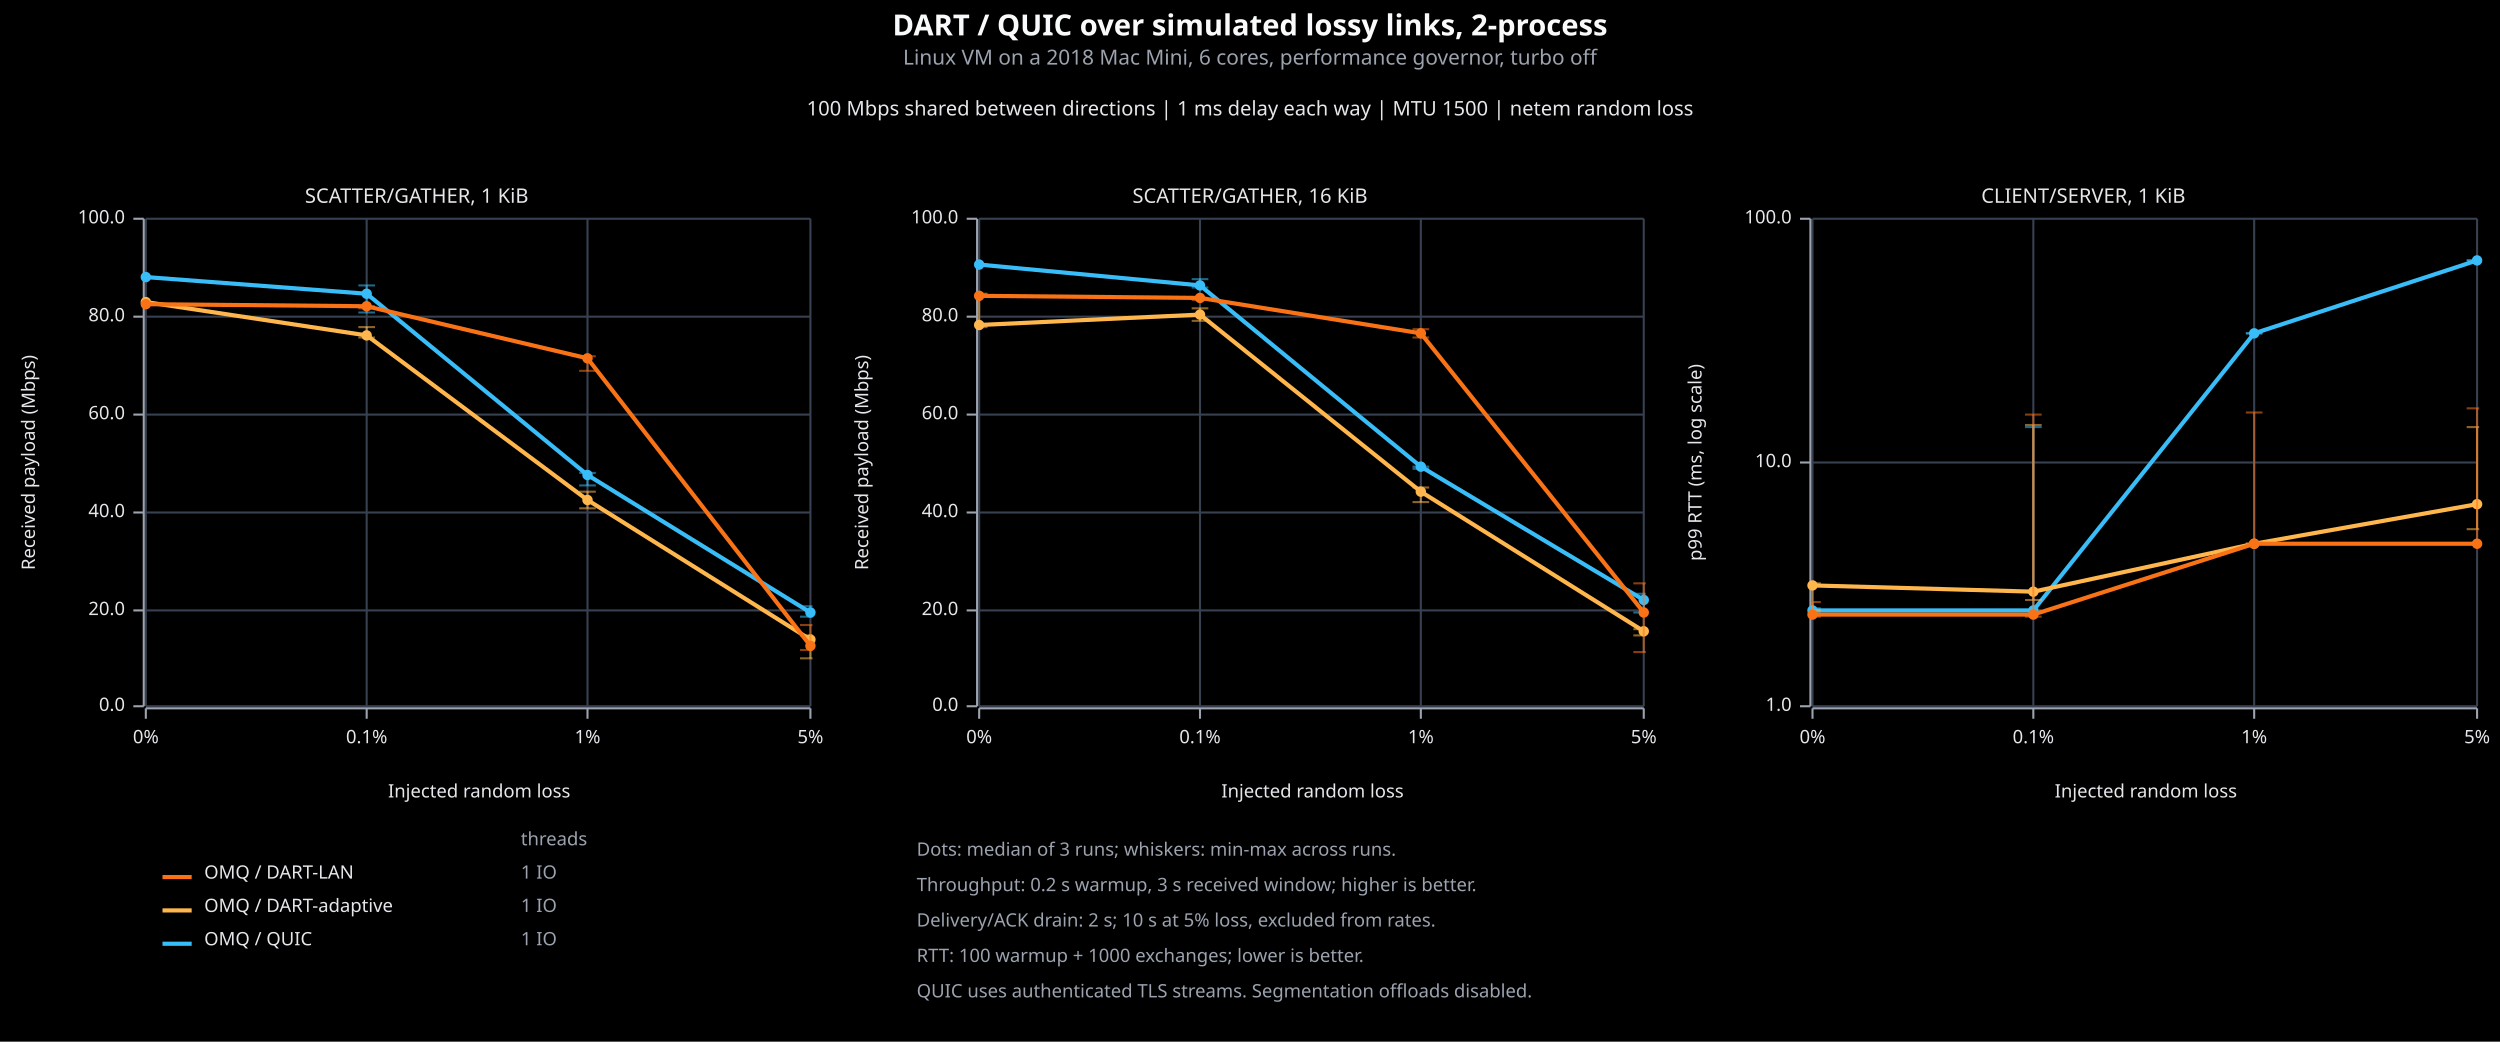
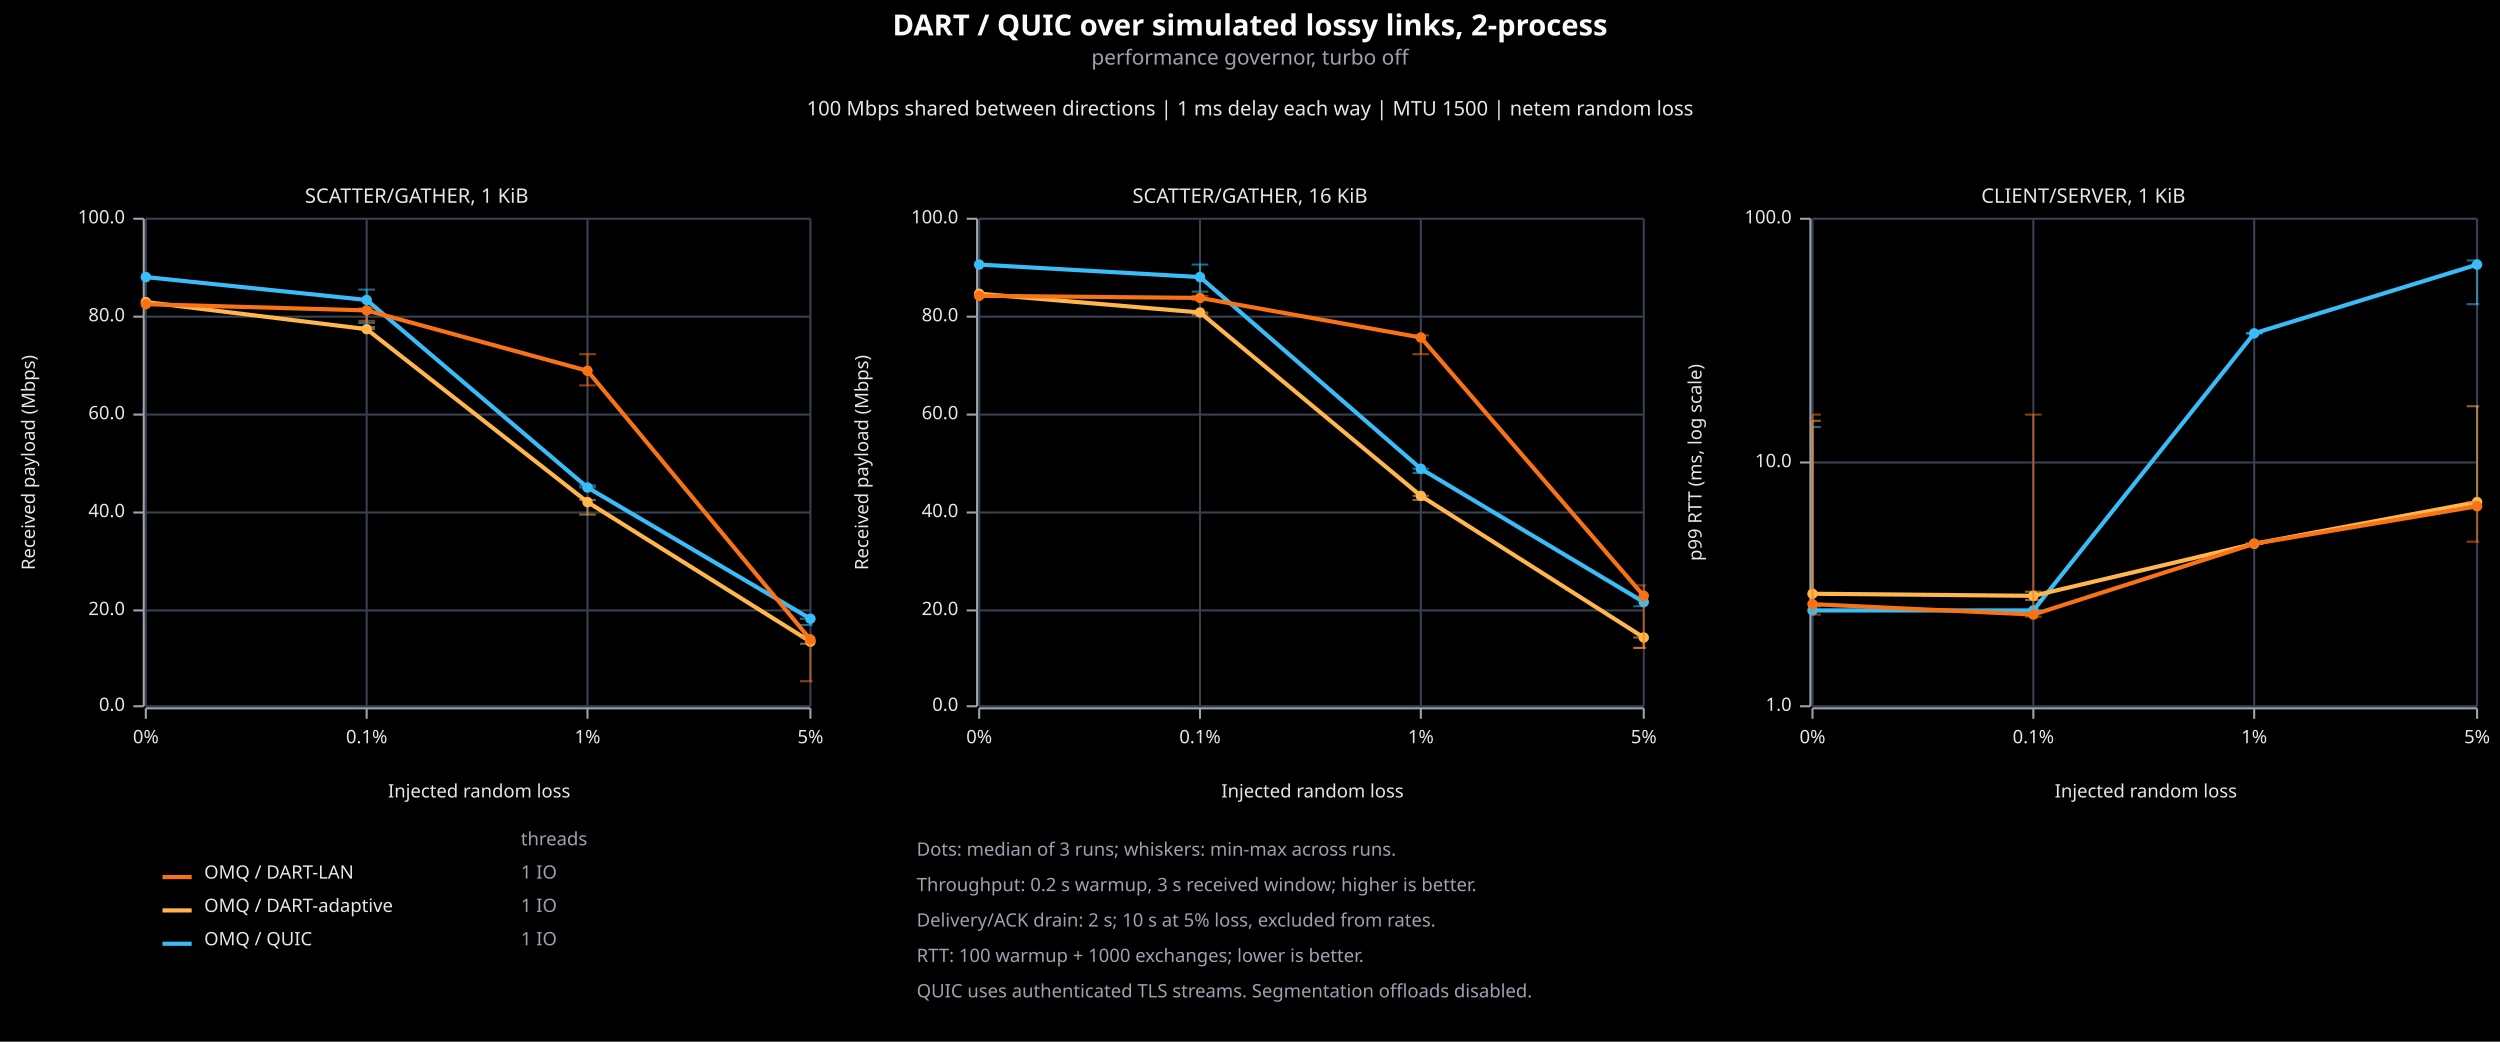
<svg xmlns="http://www.w3.org/2000/svg" viewBox="0 0 1200 500" font-family="system-ui, -apple-system, sans-serif">
  <rect x="0" y="0" width="1200" height="500" opacity="1" fill="#000000" stroke="none" />
  <text x="600" y="17" text-anchor="middle" font-family="sans-serif" font-size="14" font-weight="bold" fill="#F9FAFB">DART / QUIC over simulated lossy links, 2-process</text>
-   <text x="600" y="31" text-anchor="middle" font-family="sans-serif" font-size="10" fill="#9CA3AF">Linux VM on a 2018 Mac Mini, 6 cores, performance governor, turbo off</text>
+   <text x="600" y="31" text-anchor="middle" font-family="sans-serif" font-size="10" fill="#9CA3AF">performance governor, turbo off</text>
  <text x="600" y="53" dy="0.5ex" text-anchor="middle" font-family="sans-serif" font-size="9.677" opacity="1" fill="#E5E7EB">
100 Mbps shared between directions | 1 ms delay each way | MTU 1500 | netem random loss
</text>
  <text x="200" y="90" dy="0.76em" text-anchor="middle" font-family="sans-serif" font-size="9.677" opacity="1" fill="#E5E7EB">
SCATTER/GATHER, 1 KiB
</text>
  <text x="10" y="222" dy="0.76em" text-anchor="middle" font-family="sans-serif" font-size="8.871" opacity="1" fill="#E5E7EB" transform="rotate(270, 10, 222)">
Received payload (Mbps)
</text>
  <text x="230" y="385" dy="-0.5ex" text-anchor="middle" font-family="sans-serif" font-size="8.871" opacity="1" fill="#E5E7EB">
Injected random loss
</text>
  <line opacity="1" stroke="#374151" stroke-width="1" x1="70" y1="339" x2="70" y2="105" />
  <line opacity="1" stroke="#374151" stroke-width="1" x1="176" y1="339" x2="176" y2="105" />
  <line opacity="1" stroke="#374151" stroke-width="1" x1="282" y1="339" x2="282" y2="105" />
  <line opacity="1" stroke="#374151" stroke-width="1" x1="389" y1="339" x2="389" y2="105" />
  <line opacity="1" stroke="#374151" stroke-width="1" x1="70" y1="339" x2="389" y2="339" />
  <line opacity="1" stroke="#374151" stroke-width="1" x1="70" y1="293" x2="389" y2="293" />
  <line opacity="1" stroke="#374151" stroke-width="1" x1="70" y1="246" x2="389" y2="246" />
  <line opacity="1" stroke="#374151" stroke-width="1" x1="70" y1="199" x2="389" y2="199" />
  <line opacity="1" stroke="#374151" stroke-width="1" x1="70" y1="152" x2="389" y2="152" />
  <line opacity="1" stroke="#374151" stroke-width="1" x1="70" y1="105" x2="389" y2="105" />
  <polyline fill="none" opacity="1" stroke="#9CA3AF" stroke-width="1" points="69,105 69,339 " />
  <text x="60" y="339" dy="0.5ex" text-anchor="end" font-family="sans-serif" font-size="8.871" opacity="1" fill="#E5E7EB">
0.0
</text>
  <polyline fill="none" opacity="1" stroke="#9CA3AF" stroke-width="1" points="64,339 69,339 " />
  <text x="60" y="293" dy="0.5ex" text-anchor="end" font-family="sans-serif" font-size="8.871" opacity="1" fill="#E5E7EB">
20.0
</text>
  <polyline fill="none" opacity="1" stroke="#9CA3AF" stroke-width="1" points="64,293 69,293 " />
  <text x="60" y="246" dy="0.5ex" text-anchor="end" font-family="sans-serif" font-size="8.871" opacity="1" fill="#E5E7EB">
40.0
</text>
  <polyline fill="none" opacity="1" stroke="#9CA3AF" stroke-width="1" points="64,246 69,246 " />
  <text x="60" y="199" dy="0.5ex" text-anchor="end" font-family="sans-serif" font-size="8.871" opacity="1" fill="#E5E7EB">
60.0
</text>
  <polyline fill="none" opacity="1" stroke="#9CA3AF" stroke-width="1" points="64,199 69,199 " />
  <text x="60" y="152" dy="0.5ex" text-anchor="end" font-family="sans-serif" font-size="8.871" opacity="1" fill="#E5E7EB">
80.0
</text>
  <polyline fill="none" opacity="1" stroke="#9CA3AF" stroke-width="1" points="64,152 69,152 " />
  <text x="60" y="105" dy="0.5ex" text-anchor="end" font-family="sans-serif" font-size="8.871" opacity="1" fill="#E5E7EB">
100.0
</text>
  <polyline fill="none" opacity="1" stroke="#9CA3AF" stroke-width="1" points="64,105 69,105 " />
  <polyline fill="none" opacity="1" stroke="#9CA3AF" stroke-width="1" points="70,340 389,340 " />
  <text x="70" y="350" dy="0.76em" text-anchor="middle" font-family="sans-serif" font-size="8.871" opacity="1" fill="#E5E7EB">
0%
</text>
  <polyline fill="none" opacity="1" stroke="#9CA3AF" stroke-width="1" points="70,340 70,345 " />
  <text x="176" y="350" dy="0.76em" text-anchor="middle" font-family="sans-serif" font-size="8.871" opacity="1" fill="#E5E7EB">
0.1%
</text>
  <polyline fill="none" opacity="1" stroke="#9CA3AF" stroke-width="1" points="176,340 176,345 " />
  <text x="282" y="350" dy="0.76em" text-anchor="middle" font-family="sans-serif" font-size="8.871" opacity="1" fill="#E5E7EB">
1%
</text>
  <polyline fill="none" opacity="1" stroke="#9CA3AF" stroke-width="1" points="282,340 282,345 " />
  <text x="389" y="350" dy="0.76em" text-anchor="middle" font-family="sans-serif" font-size="8.871" opacity="1" fill="#E5E7EB">
5%
</text>
  <polyline fill="none" opacity="1" stroke="#9CA3AF" stroke-width="1" points="389,340 389,345 " />
  <polyline fill="none" opacity="0.55" stroke="#38BDF8" stroke-width="1" points="70,133 70,133 " />
  <polyline fill="none" opacity="0.55" stroke="#38BDF8" stroke-width="1" points="70,133 74,133 " />
  <polyline fill="none" opacity="0.55" stroke="#38BDF8" stroke-width="1" points="70,133 74,133 " />
-   <polyline fill="none" opacity="0.55" stroke="#38BDF8" stroke-width="1" points="176,150 176,137 " />
-   <polyline fill="none" opacity="0.55" stroke="#38BDF8" stroke-width="1" points="172,150 180,150 " />
-   <polyline fill="none" opacity="0.55" stroke="#38BDF8" stroke-width="1" points="172,137 180,137 " />
-   <polyline fill="none" opacity="0.55" stroke="#38BDF8" stroke-width="1" points="282,233 282,227 " />
+   <polyline fill="none" opacity="0.55" stroke="#38BDF8" stroke-width="1" points="176,155 176,139 " />
+   <polyline fill="none" opacity="0.55" stroke="#38BDF8" stroke-width="1" points="172,155 180,155 " />
+   <polyline fill="none" opacity="0.55" stroke="#38BDF8" stroke-width="1" points="172,139 180,139 " />
+   <polyline fill="none" opacity="0.55" stroke="#38BDF8" stroke-width="1" points="282,234 282,233 " />
+   <polyline fill="none" opacity="0.55" stroke="#38BDF8" stroke-width="1" points="278,234 286,234 " />
  <polyline fill="none" opacity="0.55" stroke="#38BDF8" stroke-width="1" points="278,233 286,233 " />
-   <polyline fill="none" opacity="0.55" stroke="#38BDF8" stroke-width="1" points="278,227 286,227 " />
-   <polyline fill="none" opacity="0.55" stroke="#38BDF8" stroke-width="1" points="389,296 389,291 " />
-   <polyline fill="none" opacity="0.55" stroke="#38BDF8" stroke-width="1" points="384,296 390,296 " />
-   <polyline fill="none" opacity="0.55" stroke="#38BDF8" stroke-width="1" points="384,291 390,291 " />
-   <polyline fill="none" opacity="1" stroke="#38BDF8" stroke-width="2" points="70,133 176,141 282,228 389,294 " />
+   <polyline fill="none" opacity="0.55" stroke="#38BDF8" stroke-width="1" points="389,300 389,297 " />
+   <polyline fill="none" opacity="0.55" stroke="#38BDF8" stroke-width="1" points="384,300 390,300 " />
+   <polyline fill="none" opacity="0.55" stroke="#38BDF8" stroke-width="1" points="384,297 390,297 " />
+   <polyline fill="none" opacity="1" stroke="#38BDF8" stroke-width="2" points="70,133 176,144 282,234 389,297 " />
  <circle cx="70" cy="133" r="2.5" opacity="1" fill="#38BDF8" stroke="none" stroke-width="1" />
-   <circle cx="176" cy="141" r="2.5" opacity="1" fill="#38BDF8" stroke="none" stroke-width="1" />
-   <circle cx="282" cy="228" r="2.5" opacity="1" fill="#38BDF8" stroke="none" stroke-width="1" />
-   <circle cx="389" cy="294" r="2.5" opacity="1" fill="#38BDF8" stroke="none" stroke-width="1" />
+   <circle cx="176" cy="144" r="2.5" opacity="1" fill="#38BDF8" stroke="none" stroke-width="1" />
+   <circle cx="282" cy="234" r="2.5" opacity="1" fill="#38BDF8" stroke="none" stroke-width="1" />
+   <circle cx="389" cy="297" r="2.5" opacity="1" fill="#38BDF8" stroke="none" stroke-width="1" />
  <polyline fill="none" opacity="0.55" stroke="#FFB74D" stroke-width="1" points="70,145 70,145 " />
  <polyline fill="none" opacity="0.55" stroke="#FFB74D" stroke-width="1" points="70,145 74,145 " />
  <polyline fill="none" opacity="0.55" stroke="#FFB74D" stroke-width="1" points="70,145 74,145 " />
-   <polyline fill="none" opacity="0.55" stroke="#FFB74D" stroke-width="1" points="176,162 176,157 " />
-   <polyline fill="none" opacity="0.55" stroke="#FFB74D" stroke-width="1" points="172,162 180,162 " />
+   <polyline fill="none" opacity="0.55" stroke="#FFB74D" stroke-width="1" points="176,158 176,157 " />
+   <polyline fill="none" opacity="0.55" stroke="#FFB74D" stroke-width="1" points="172,158 180,158 " />
  <polyline fill="none" opacity="0.55" stroke="#FFB74D" stroke-width="1" points="172,157 180,157 " />
-   <polyline fill="none" opacity="0.55" stroke="#FFB74D" stroke-width="1" points="282,244 282,236 " />
-   <polyline fill="none" opacity="0.55" stroke="#FFB74D" stroke-width="1" points="278,244 286,244 " />
-   <polyline fill="none" opacity="0.55" stroke="#FFB74D" stroke-width="1" points="278,236 286,236 " />
-   <polyline fill="none" opacity="0.55" stroke="#FFB74D" stroke-width="1" points="389,316 389,305 " />
-   <polyline fill="none" opacity="0.55" stroke="#FFB74D" stroke-width="1" points="384,316 390,316 " />
+   <polyline fill="none" opacity="0.55" stroke="#FFB74D" stroke-width="1" points="282,247 282,240 " />
+   <polyline fill="none" opacity="0.55" stroke="#FFB74D" stroke-width="1" points="278,247 286,247 " />
+   <polyline fill="none" opacity="0.55" stroke="#FFB74D" stroke-width="1" points="278,240 286,240 " />
+   <polyline fill="none" opacity="0.55" stroke="#FFB74D" stroke-width="1" points="389,309 389,305 " />
+   <polyline fill="none" opacity="0.55" stroke="#FFB74D" stroke-width="1" points="384,309 390,309 " />
  <polyline fill="none" opacity="0.55" stroke="#FFB74D" stroke-width="1" points="384,305 390,305 " />
-   <polyline fill="none" opacity="1" stroke="#FFB74D" stroke-width="2" points="70,145 176,161 282,240 389,307 " />
+   <polyline fill="none" opacity="1" stroke="#FFB74D" stroke-width="2" points="70,145 176,158 282,241 389,308 " />
  <circle cx="70" cy="145" r="2.5" opacity="1" fill="#FFB74D" stroke="none" stroke-width="1" />
-   <circle cx="176" cy="161" r="2.5" opacity="1" fill="#FFB74D" stroke="none" stroke-width="1" />
-   <circle cx="282" cy="240" r="2.5" opacity="1" fill="#FFB74D" stroke="none" stroke-width="1" />
-   <circle cx="389" cy="307" r="2.5" opacity="1" fill="#FFB74D" stroke="none" stroke-width="1" />
+   <circle cx="176" cy="158" r="2.5" opacity="1" fill="#FFB74D" stroke="none" stroke-width="1" />
+   <circle cx="282" cy="241" r="2.5" opacity="1" fill="#FFB74D" stroke="none" stroke-width="1" />
+   <circle cx="389" cy="308" r="2.5" opacity="1" fill="#FFB74D" stroke="none" stroke-width="1" />
  <polyline fill="none" opacity="0.55" stroke="#F97316" stroke-width="1" points="70,146 70,146 " />
  <polyline fill="none" opacity="0.55" stroke="#F97316" stroke-width="1" points="70,146 74,146 " />
  <polyline fill="none" opacity="0.55" stroke="#F97316" stroke-width="1" points="70,146 74,146 " />
-   <polyline fill="none" opacity="0.55" stroke="#F97316" stroke-width="1" points="176,148 176,147 " />
+   <polyline fill="none" opacity="0.55" stroke="#F97316" stroke-width="1" points="176,154 176,148 " />
+   <polyline fill="none" opacity="0.55" stroke="#F97316" stroke-width="1" points="172,154 180,154 " />
  <polyline fill="none" opacity="0.55" stroke="#F97316" stroke-width="1" points="172,148 180,148 " />
-   <polyline fill="none" opacity="0.55" stroke="#F97316" stroke-width="1" points="172,147 180,147 " />
-   <polyline fill="none" opacity="0.55" stroke="#F97316" stroke-width="1" points="282,178 282,171 " />
-   <polyline fill="none" opacity="0.55" stroke="#F97316" stroke-width="1" points="278,178 286,178 " />
-   <polyline fill="none" opacity="0.55" stroke="#F97316" stroke-width="1" points="278,171 286,171 " />
-   <polyline fill="none" opacity="0.55" stroke="#F97316" stroke-width="1" points="389,312 389,300 " />
-   <polyline fill="none" opacity="0.55" stroke="#F97316" stroke-width="1" points="384,312 390,312 " />
-   <polyline fill="none" opacity="0.55" stroke="#F97316" stroke-width="1" points="384,300 390,300 " />
-   <polyline fill="none" opacity="1" stroke="#F97316" stroke-width="2" points="70,146 176,147 282,172 389,310 " />
+   <polyline fill="none" opacity="0.55" stroke="#F97316" stroke-width="1" points="282,185 282,170 " />
+   <polyline fill="none" opacity="0.55" stroke="#F97316" stroke-width="1" points="278,185 286,185 " />
+   <polyline fill="none" opacity="0.55" stroke="#F97316" stroke-width="1" points="278,170 286,170 " />
+   <polyline fill="none" opacity="0.55" stroke="#F97316" stroke-width="1" points="389,327 389,306 " />
+   <polyline fill="none" opacity="0.55" stroke="#F97316" stroke-width="1" points="384,327 390,327 " />
+   <polyline fill="none" opacity="0.55" stroke="#F97316" stroke-width="1" points="384,306 390,306 " />
+   <polyline fill="none" opacity="1" stroke="#F97316" stroke-width="2" points="70,146 176,149 282,178 389,307 " />
  <circle cx="70" cy="146" r="2.5" opacity="1" fill="#F97316" stroke="none" stroke-width="1" />
-   <circle cx="176" cy="147" r="2.5" opacity="1" fill="#F97316" stroke="none" stroke-width="1" />
-   <circle cx="282" cy="172" r="2.5" opacity="1" fill="#F97316" stroke="none" stroke-width="1" />
-   <circle cx="389" cy="310" r="2.5" opacity="1" fill="#F97316" stroke="none" stroke-width="1" />
+   <circle cx="176" cy="149" r="2.5" opacity="1" fill="#F97316" stroke="none" stroke-width="1" />
+   <circle cx="282" cy="178" r="2.5" opacity="1" fill="#F97316" stroke="none" stroke-width="1" />
+   <circle cx="389" cy="307" r="2.5" opacity="1" fill="#F97316" stroke="none" stroke-width="1" />
  <text x="600" y="90" dy="0.76em" text-anchor="middle" font-family="sans-serif" font-size="9.677" opacity="1" fill="#E5E7EB">
SCATTER/GATHER, 16 KiB
</text>
  <text x="410" y="222" dy="0.76em" text-anchor="middle" font-family="sans-serif" font-size="8.871" opacity="1" fill="#E5E7EB" transform="rotate(270, 410, 222)">
Received payload (Mbps)
</text>
  <text x="630" y="385" dy="-0.5ex" text-anchor="middle" font-family="sans-serif" font-size="8.871" opacity="1" fill="#E5E7EB">
Injected random loss
</text>
  <line opacity="1" stroke="#374151" stroke-width="1" x1="470" y1="339" x2="470" y2="105" />
  <line opacity="1" stroke="#374151" stroke-width="1" x1="576" y1="339" x2="576" y2="105" />
  <line opacity="1" stroke="#374151" stroke-width="1" x1="682" y1="339" x2="682" y2="105" />
  <line opacity="1" stroke="#374151" stroke-width="1" x1="789" y1="339" x2="789" y2="105" />
  <line opacity="1" stroke="#374151" stroke-width="1" x1="470" y1="339" x2="789" y2="339" />
  <line opacity="1" stroke="#374151" stroke-width="1" x1="470" y1="293" x2="789" y2="293" />
  <line opacity="1" stroke="#374151" stroke-width="1" x1="470" y1="246" x2="789" y2="246" />
  <line opacity="1" stroke="#374151" stroke-width="1" x1="470" y1="199" x2="789" y2="199" />
  <line opacity="1" stroke="#374151" stroke-width="1" x1="470" y1="152" x2="789" y2="152" />
  <line opacity="1" stroke="#374151" stroke-width="1" x1="470" y1="105" x2="789" y2="105" />
  <polyline fill="none" opacity="1" stroke="#9CA3AF" stroke-width="1" points="469,105 469,339 " />
  <text x="460" y="339" dy="0.5ex" text-anchor="end" font-family="sans-serif" font-size="8.871" opacity="1" fill="#E5E7EB">
0.0
</text>
  <polyline fill="none" opacity="1" stroke="#9CA3AF" stroke-width="1" points="464,339 469,339 " />
  <text x="460" y="293" dy="0.5ex" text-anchor="end" font-family="sans-serif" font-size="8.871" opacity="1" fill="#E5E7EB">
20.0
</text>
  <polyline fill="none" opacity="1" stroke="#9CA3AF" stroke-width="1" points="464,293 469,293 " />
  <text x="460" y="246" dy="0.5ex" text-anchor="end" font-family="sans-serif" font-size="8.871" opacity="1" fill="#E5E7EB">
40.0
</text>
  <polyline fill="none" opacity="1" stroke="#9CA3AF" stroke-width="1" points="464,246 469,246 " />
  <text x="460" y="199" dy="0.5ex" text-anchor="end" font-family="sans-serif" font-size="8.871" opacity="1" fill="#E5E7EB">
60.0
</text>
  <polyline fill="none" opacity="1" stroke="#9CA3AF" stroke-width="1" points="464,199 469,199 " />
  <text x="460" y="152" dy="0.5ex" text-anchor="end" font-family="sans-serif" font-size="8.871" opacity="1" fill="#E5E7EB">
80.0
</text>
  <polyline fill="none" opacity="1" stroke="#9CA3AF" stroke-width="1" points="464,152 469,152 " />
  <text x="460" y="105" dy="0.5ex" text-anchor="end" font-family="sans-serif" font-size="8.871" opacity="1" fill="#E5E7EB">
100.0
</text>
  <polyline fill="none" opacity="1" stroke="#9CA3AF" stroke-width="1" points="464,105 469,105 " />
  <polyline fill="none" opacity="1" stroke="#9CA3AF" stroke-width="1" points="470,340 789,340 " />
  <text x="470" y="350" dy="0.76em" text-anchor="middle" font-family="sans-serif" font-size="8.871" opacity="1" fill="#E5E7EB">
0%
</text>
  <polyline fill="none" opacity="1" stroke="#9CA3AF" stroke-width="1" points="470,340 470,345 " />
  <text x="576" y="350" dy="0.76em" text-anchor="middle" font-family="sans-serif" font-size="8.871" opacity="1" fill="#E5E7EB">
0.1%
</text>
  <polyline fill="none" opacity="1" stroke="#9CA3AF" stroke-width="1" points="576,340 576,345 " />
  <text x="682" y="350" dy="0.76em" text-anchor="middle" font-family="sans-serif" font-size="8.871" opacity="1" fill="#E5E7EB">
1%
</text>
  <polyline fill="none" opacity="1" stroke="#9CA3AF" stroke-width="1" points="682,340 682,345 " />
  <text x="789" y="350" dy="0.76em" text-anchor="middle" font-family="sans-serif" font-size="8.871" opacity="1" fill="#E5E7EB">
5%
</text>
  <polyline fill="none" opacity="1" stroke="#9CA3AF" stroke-width="1" points="789,340 789,345 " />
  <polyline fill="none" opacity="0.55" stroke="#38BDF8" stroke-width="1" points="470,127 470,127 " />
  <polyline fill="none" opacity="0.55" stroke="#38BDF8" stroke-width="1" points="470,127 474,127 " />
  <polyline fill="none" opacity="0.55" stroke="#38BDF8" stroke-width="1" points="470,127 474,127 " />
-   <polyline fill="none" opacity="0.55" stroke="#38BDF8" stroke-width="1" points="576,138 576,134 " />
-   <polyline fill="none" opacity="0.55" stroke="#38BDF8" stroke-width="1" points="572,138 580,138 " />
-   <polyline fill="none" opacity="0.55" stroke="#38BDF8" stroke-width="1" points="572,134 580,134 " />
-   <polyline fill="none" opacity="0.55" stroke="#38BDF8" stroke-width="1" points="682,225 682,224 " />
+   <polyline fill="none" opacity="0.55" stroke="#38BDF8" stroke-width="1" points="576,140 576,127 " />
+   <polyline fill="none" opacity="0.55" stroke="#38BDF8" stroke-width="1" points="572,140 580,140 " />
+   <polyline fill="none" opacity="0.55" stroke="#38BDF8" stroke-width="1" points="572,127 580,127 " />
+   <polyline fill="none" opacity="0.55" stroke="#38BDF8" stroke-width="1" points="682,227 682,225 " />
+   <polyline fill="none" opacity="0.55" stroke="#38BDF8" stroke-width="1" points="678,227 686,227 " />
  <polyline fill="none" opacity="0.55" stroke="#38BDF8" stroke-width="1" points="678,225 686,225 " />
-   <polyline fill="none" opacity="0.55" stroke="#38BDF8" stroke-width="1" points="678,224 686,224 " />
-   <polyline fill="none" opacity="0.55" stroke="#38BDF8" stroke-width="1" points="789,294 789,285 " />
-   <polyline fill="none" opacity="0.55" stroke="#38BDF8" stroke-width="1" points="784,294 790,294 " />
-   <polyline fill="none" opacity="0.55" stroke="#38BDF8" stroke-width="1" points="784,285 790,285 " />
-   <polyline fill="none" opacity="1" stroke="#38BDF8" stroke-width="2" points="470,127 576,137 682,224 789,288 " />
+   <polyline fill="none" opacity="0.55" stroke="#38BDF8" stroke-width="1" points="789,291 789,287 " />
+   <polyline fill="none" opacity="0.55" stroke="#38BDF8" stroke-width="1" points="784,291 790,291 " />
+   <polyline fill="none" opacity="0.55" stroke="#38BDF8" stroke-width="1" points="784,287 790,287 " />
+   <polyline fill="none" opacity="1" stroke="#38BDF8" stroke-width="2" points="470,127 576,133 682,225 789,289 " />
  <circle cx="470" cy="127" r="2.5" opacity="1" fill="#38BDF8" stroke="none" stroke-width="1" />
-   <circle cx="576" cy="137" r="2.5" opacity="1" fill="#38BDF8" stroke="none" stroke-width="1" />
-   <circle cx="682" cy="224" r="2.5" opacity="1" fill="#38BDF8" stroke="none" stroke-width="1" />
-   <circle cx="789" cy="288" r="2.5" opacity="1" fill="#38BDF8" stroke="none" stroke-width="1" />
-   <polyline fill="none" opacity="0.55" stroke="#FFB74D" stroke-width="1" points="470,157 470,141 " />
-   <polyline fill="none" opacity="0.55" stroke="#FFB74D" stroke-width="1" points="470,157 474,157 " />
+   <circle cx="576" cy="133" r="2.5" opacity="1" fill="#38BDF8" stroke="none" stroke-width="1" />
+   <circle cx="682" cy="225" r="2.5" opacity="1" fill="#38BDF8" stroke="none" stroke-width="1" />
+   <circle cx="789" cy="289" r="2.5" opacity="1" fill="#38BDF8" stroke="none" stroke-width="1" />
+   <polyline fill="none" opacity="0.55" stroke="#FFB74D" stroke-width="1" points="470,141 470,141 " />
  <polyline fill="none" opacity="0.55" stroke="#FFB74D" stroke-width="1" points="470,141 474,141 " />
-   <polyline fill="none" opacity="0.55" stroke="#FFB74D" stroke-width="1" points="576,154 576,148 " />
-   <polyline fill="none" opacity="0.55" stroke="#FFB74D" stroke-width="1" points="572,154 580,154 " />
-   <polyline fill="none" opacity="0.55" stroke="#FFB74D" stroke-width="1" points="572,148 580,148 " />
-   <polyline fill="none" opacity="0.55" stroke="#FFB74D" stroke-width="1" points="682,241 682,234 " />
-   <polyline fill="none" opacity="0.55" stroke="#FFB74D" stroke-width="1" points="678,241 686,241 " />
-   <polyline fill="none" opacity="0.55" stroke="#FFB74D" stroke-width="1" points="678,234 686,234 " />
-   <polyline fill="none" opacity="0.55" stroke="#FFB74D" stroke-width="1" points="789,305 789,302 " />
-   <polyline fill="none" opacity="0.55" stroke="#FFB74D" stroke-width="1" points="784,305 790,305 " />
-   <polyline fill="none" opacity="0.55" stroke="#FFB74D" stroke-width="1" points="784,302 790,302 " />
-   <polyline fill="none" opacity="1" stroke="#FFB74D" stroke-width="2" points="470,156 576,151 682,236 789,303 " />
-   <circle cx="470" cy="156" r="2.5" opacity="1" fill="#FFB74D" stroke="none" stroke-width="1" />
-   <circle cx="576" cy="151" r="2.5" opacity="1" fill="#FFB74D" stroke="none" stroke-width="1" />
-   <circle cx="682" cy="236" r="2.5" opacity="1" fill="#FFB74D" stroke="none" stroke-width="1" />
-   <circle cx="789" cy="303" r="2.5" opacity="1" fill="#FFB74D" stroke="none" stroke-width="1" />
+   <polyline fill="none" opacity="0.55" stroke="#FFB74D" stroke-width="1" points="470,141 474,141 " />
+   <polyline fill="none" opacity="0.55" stroke="#FFB74D" stroke-width="1" points="576,151 576,150 " />
+   <polyline fill="none" opacity="0.55" stroke="#FFB74D" stroke-width="1" points="572,151 580,151 " />
+   <polyline fill="none" opacity="0.55" stroke="#FFB74D" stroke-width="1" points="572,150 580,150 " />
+   <polyline fill="none" opacity="0.55" stroke="#FFB74D" stroke-width="1" points="682,240 682,238 " />
+   <polyline fill="none" opacity="0.55" stroke="#FFB74D" stroke-width="1" points="678,240 686,240 " />
+   <polyline fill="none" opacity="0.55" stroke="#FFB74D" stroke-width="1" points="678,238 686,238 " />
+   <polyline fill="none" opacity="0.55" stroke="#FFB74D" stroke-width="1" points="789,311 789,306 " />
+   <polyline fill="none" opacity="0.55" stroke="#FFB74D" stroke-width="1" points="784,311 790,311 " />
+   <polyline fill="none" opacity="0.55" stroke="#FFB74D" stroke-width="1" points="784,306 790,306 " />
+   <polyline fill="none" opacity="1" stroke="#FFB74D" stroke-width="2" points="470,141 576,150 682,238 789,306 " />
+   <circle cx="470" cy="141" r="2.5" opacity="1" fill="#FFB74D" stroke="none" stroke-width="1" />
+   <circle cx="576" cy="150" r="2.5" opacity="1" fill="#FFB74D" stroke="none" stroke-width="1" />
+   <circle cx="682" cy="238" r="2.5" opacity="1" fill="#FFB74D" stroke="none" stroke-width="1" />
+   <circle cx="789" cy="306" r="2.5" opacity="1" fill="#FFB74D" stroke="none" stroke-width="1" />
  <polyline fill="none" opacity="0.55" stroke="#F97316" stroke-width="1" points="470,142 470,142 " />
  <polyline fill="none" opacity="0.55" stroke="#F97316" stroke-width="1" points="470,142 474,142 " />
  <polyline fill="none" opacity="0.55" stroke="#F97316" stroke-width="1" points="470,142 474,142 " />
-   <polyline fill="none" opacity="0.55" stroke="#F97316" stroke-width="1" points="576,144 576,143 " />
+   <polyline fill="none" opacity="0.55" stroke="#F97316" stroke-width="1" points="576,144 576,142 " />
  <polyline fill="none" opacity="0.55" stroke="#F97316" stroke-width="1" points="572,144 580,144 " />
-   <polyline fill="none" opacity="0.55" stroke="#F97316" stroke-width="1" points="572,143 580,143 " />
-   <polyline fill="none" opacity="0.55" stroke="#F97316" stroke-width="1" points="682,162 682,158 " />
-   <polyline fill="none" opacity="0.55" stroke="#F97316" stroke-width="1" points="678,162 686,162 " />
-   <polyline fill="none" opacity="0.55" stroke="#F97316" stroke-width="1" points="678,158 686,158 " />
-   <polyline fill="none" opacity="0.55" stroke="#F97316" stroke-width="1" points="789,313 789,280 " />
-   <polyline fill="none" opacity="0.55" stroke="#F97316" stroke-width="1" points="784,313 790,313 " />
-   <polyline fill="none" opacity="0.55" stroke="#F97316" stroke-width="1" points="784,280 790,280 " />
-   <polyline fill="none" opacity="1" stroke="#F97316" stroke-width="2" points="470,142 576,143 682,160 789,294 " />
+   <polyline fill="none" opacity="0.55" stroke="#F97316" stroke-width="1" points="572,142 580,142 " />
+   <polyline fill="none" opacity="0.55" stroke="#F97316" stroke-width="1" points="682,170 682,161 " />
+   <polyline fill="none" opacity="0.55" stroke="#F97316" stroke-width="1" points="678,170 686,170 " />
+   <polyline fill="none" opacity="0.55" stroke="#F97316" stroke-width="1" points="678,161 686,161 " />
+   <polyline fill="none" opacity="0.55" stroke="#F97316" stroke-width="1" points="789,311 789,281 " />
+   <polyline fill="none" opacity="0.55" stroke="#F97316" stroke-width="1" points="784,311 790,311 " />
+   <polyline fill="none" opacity="0.55" stroke="#F97316" stroke-width="1" points="784,281 790,281 " />
+   <polyline fill="none" opacity="1" stroke="#F97316" stroke-width="2" points="470,142 576,143 682,162 789,286 " />
  <circle cx="470" cy="142" r="2.5" opacity="1" fill="#F97316" stroke="none" stroke-width="1" />
  <circle cx="576" cy="143" r="2.5" opacity="1" fill="#F97316" stroke="none" stroke-width="1" />
-   <circle cx="682" cy="160" r="2.5" opacity="1" fill="#F97316" stroke="none" stroke-width="1" />
-   <circle cx="789" cy="294" r="2.5" opacity="1" fill="#F97316" stroke="none" stroke-width="1" />
+   <circle cx="682" cy="162" r="2.5" opacity="1" fill="#F97316" stroke="none" stroke-width="1" />
+   <circle cx="789" cy="286" r="2.5" opacity="1" fill="#F97316" stroke="none" stroke-width="1" />
  <text x="1000" y="90" dy="0.76em" text-anchor="middle" font-family="sans-serif" font-size="9.677" opacity="1" fill="#E5E7EB">
CLIENT/SERVER, 1 KiB
</text>
  <text x="810" y="222" dy="0.76em" text-anchor="middle" font-family="sans-serif" font-size="8.871" opacity="1" fill="#E5E7EB" transform="rotate(270, 810, 222)">
p99 RTT (ms, log scale)
</text>
  <text x="1030" y="385" dy="-0.5ex" text-anchor="middle" font-family="sans-serif" font-size="8.871" opacity="1" fill="#E5E7EB">
Injected random loss
</text>
  <line opacity="1" stroke="#374151" stroke-width="1" x1="870" y1="339" x2="870" y2="105" />
  <line opacity="1" stroke="#374151" stroke-width="1" x1="976" y1="339" x2="976" y2="105" />
  <line opacity="1" stroke="#374151" stroke-width="1" x1="1082" y1="339" x2="1082" y2="105" />
  <line opacity="1" stroke="#374151" stroke-width="1" x1="1189" y1="339" x2="1189" y2="105" />
  <line opacity="1" stroke="#374151" stroke-width="1" x1="870" y1="339" x2="1189" y2="339" />
  <line opacity="1" stroke="#374151" stroke-width="1" x1="870" y1="222" x2="1189" y2="222" />
  <line opacity="1" stroke="#374151" stroke-width="1" x1="870" y1="105" x2="1189" y2="105" />
  <polyline fill="none" opacity="1" stroke="#9CA3AF" stroke-width="1" points="869,105 869,339 " />
  <text x="860" y="339" dy="0.5ex" text-anchor="end" font-family="sans-serif" font-size="8.871" opacity="1" fill="#E5E7EB">
1.0
</text>
  <polyline fill="none" opacity="1" stroke="#9CA3AF" stroke-width="1" points="864,339 869,339 " />
  <text x="860" y="222" dy="0.5ex" text-anchor="end" font-family="sans-serif" font-size="8.871" opacity="1" fill="#E5E7EB">
10.0
</text>
  <polyline fill="none" opacity="1" stroke="#9CA3AF" stroke-width="1" points="864,222 869,222 " />
  <text x="860" y="105" dy="0.5ex" text-anchor="end" font-family="sans-serif" font-size="8.871" opacity="1" fill="#E5E7EB">
100.0
</text>
  <polyline fill="none" opacity="1" stroke="#9CA3AF" stroke-width="1" points="864,105 869,105 " />
  <polyline fill="none" opacity="1" stroke="#9CA3AF" stroke-width="1" points="870,340 1189,340 " />
  <text x="870" y="350" dy="0.76em" text-anchor="middle" font-family="sans-serif" font-size="8.871" opacity="1" fill="#E5E7EB">
0%
</text>
  <polyline fill="none" opacity="1" stroke="#9CA3AF" stroke-width="1" points="870,340 870,345 " />
  <text x="976" y="350" dy="0.76em" text-anchor="middle" font-family="sans-serif" font-size="8.871" opacity="1" fill="#E5E7EB">
0.1%
</text>
  <polyline fill="none" opacity="1" stroke="#9CA3AF" stroke-width="1" points="976,340 976,345 " />
  <text x="1082" y="350" dy="0.76em" text-anchor="middle" font-family="sans-serif" font-size="8.871" opacity="1" fill="#E5E7EB">
1%
</text>
  <polyline fill="none" opacity="1" stroke="#9CA3AF" stroke-width="1" points="1082,340 1082,345 " />
  <text x="1189" y="350" dy="0.76em" text-anchor="middle" font-family="sans-serif" font-size="8.871" opacity="1" fill="#E5E7EB">
5%
</text>
  <polyline fill="none" opacity="1" stroke="#9CA3AF" stroke-width="1" points="1189,340 1189,345 " />
-   <polyline fill="none" opacity="0.55" stroke="#38BDF8" stroke-width="1" points="870,294 870,292 " />
-   <polyline fill="none" opacity="0.55" stroke="#38BDF8" stroke-width="1" points="870,294 874,294 " />
-   <polyline fill="none" opacity="0.55" stroke="#38BDF8" stroke-width="1" points="870,292 874,292 " />
-   <polyline fill="none" opacity="0.55" stroke="#38BDF8" stroke-width="1" points="976,293 976,205 " />
+   <polyline fill="none" opacity="0.55" stroke="#38BDF8" stroke-width="1" points="870,293 870,205 " />
+   <polyline fill="none" opacity="0.55" stroke="#38BDF8" stroke-width="1" points="870,293 874,293 " />
+   <polyline fill="none" opacity="0.55" stroke="#38BDF8" stroke-width="1" points="870,205 874,205 " />
+   <polyline fill="none" opacity="0.55" stroke="#38BDF8" stroke-width="1" points="976,293 976,293 " />
  <polyline fill="none" opacity="0.55" stroke="#38BDF8" stroke-width="1" points="972,293 980,293 " />
-   <polyline fill="none" opacity="0.55" stroke="#38BDF8" stroke-width="1" points="972,205 980,205 " />
+   <polyline fill="none" opacity="0.55" stroke="#38BDF8" stroke-width="1" points="972,293 980,293 " />
  <polyline fill="none" opacity="0.55" stroke="#38BDF8" stroke-width="1" points="1082,160 1082,160 " />
  <polyline fill="none" opacity="0.55" stroke="#38BDF8" stroke-width="1" points="1078,160 1086,160 " />
  <polyline fill="none" opacity="0.55" stroke="#38BDF8" stroke-width="1" points="1078,160 1086,160 " />
-   <polyline fill="none" opacity="0.55" stroke="#38BDF8" stroke-width="1" points="1189,125 1189,125 " />
+   <polyline fill="none" opacity="0.55" stroke="#38BDF8" stroke-width="1" points="1189,146 1189,125 " />
+   <polyline fill="none" opacity="0.55" stroke="#38BDF8" stroke-width="1" points="1184,146 1190,146 " />
  <polyline fill="none" opacity="0.55" stroke="#38BDF8" stroke-width="1" points="1184,125 1190,125 " />
-   <polyline fill="none" opacity="0.55" stroke="#38BDF8" stroke-width="1" points="1184,125 1190,125 " />
-   <polyline fill="none" opacity="1" stroke="#38BDF8" stroke-width="2" points="870,293 976,293 1082,160 1189,125 " />
+   <polyline fill="none" opacity="1" stroke="#38BDF8" stroke-width="2" points="870,293 976,293 1082,160 1189,127 " />
  <circle cx="870" cy="293" r="2.5" opacity="1" fill="#38BDF8" stroke="none" stroke-width="1" />
  <circle cx="976" cy="293" r="2.5" opacity="1" fill="#38BDF8" stroke="none" stroke-width="1" />
  <circle cx="1082" cy="160" r="2.5" opacity="1" fill="#38BDF8" stroke="none" stroke-width="1" />
-   <circle cx="1189" cy="125" r="2.5" opacity="1" fill="#38BDF8" stroke="none" stroke-width="1" />
-   <polyline fill="none" opacity="0.55" stroke="#FFB74D" stroke-width="1" points="870,293 870,280 " />
-   <polyline fill="none" opacity="0.55" stroke="#FFB74D" stroke-width="1" points="870,293 874,293 " />
-   <polyline fill="none" opacity="0.55" stroke="#FFB74D" stroke-width="1" points="870,280 874,280 " />
-   <polyline fill="none" opacity="0.55" stroke="#FFB74D" stroke-width="1" points="976,288 976,204 " />
+   <circle cx="1189" cy="127" r="2.5" opacity="1" fill="#38BDF8" stroke="none" stroke-width="1" />
+   <polyline fill="none" opacity="0.55" stroke="#FFB74D" stroke-width="1" points="870,291 870,202 " />
+   <polyline fill="none" opacity="0.55" stroke="#FFB74D" stroke-width="1" points="870,291 874,291 " />
+   <polyline fill="none" opacity="0.55" stroke="#FFB74D" stroke-width="1" points="870,202 874,202 " />
+   <polyline fill="none" opacity="0.55" stroke="#FFB74D" stroke-width="1" points="976,288 976,284 " />
  <polyline fill="none" opacity="0.55" stroke="#FFB74D" stroke-width="1" points="972,288 980,288 " />
-   <polyline fill="none" opacity="0.55" stroke="#FFB74D" stroke-width="1" points="972,204 980,204 " />
+   <polyline fill="none" opacity="0.55" stroke="#FFB74D" stroke-width="1" points="972,284 980,284 " />
  <polyline fill="none" opacity="0.55" stroke="#FFB74D" stroke-width="1" points="1082,261 1082,261 " />
  <polyline fill="none" opacity="0.55" stroke="#FFB74D" stroke-width="1" points="1078,261 1086,261 " />
  <polyline fill="none" opacity="0.55" stroke="#FFB74D" stroke-width="1" points="1078,261 1086,261 " />
-   <polyline fill="none" opacity="0.55" stroke="#FFB74D" stroke-width="1" points="1189,254 1189,205 " />
-   <polyline fill="none" opacity="0.55" stroke="#FFB74D" stroke-width="1" points="1184,254 1190,254 " />
-   <polyline fill="none" opacity="0.55" stroke="#FFB74D" stroke-width="1" points="1184,205 1190,205 " />
-   <polyline fill="none" opacity="1" stroke="#FFB74D" stroke-width="2" points="870,281 976,284 1082,261 1189,242 " />
-   <circle cx="870" cy="281" r="2.5" opacity="1" fill="#FFB74D" stroke="none" stroke-width="1" />
-   <circle cx="976" cy="284" r="2.5" opacity="1" fill="#FFB74D" stroke="none" stroke-width="1" />
+   <polyline fill="none" opacity="0.55" stroke="#FFB74D" stroke-width="1" points="1189,243 1189,195 " />
+   <polyline fill="none" opacity="0.55" stroke="#FFB74D" stroke-width="1" points="1184,243 1190,243 " />
+   <polyline fill="none" opacity="0.55" stroke="#FFB74D" stroke-width="1" points="1184,195 1190,195 " />
+   <polyline fill="none" opacity="1" stroke="#FFB74D" stroke-width="2" points="870,285 976,286 1082,261 1189,241 " />
+   <circle cx="870" cy="285" r="2.5" opacity="1" fill="#FFB74D" stroke="none" stroke-width="1" />
+   <circle cx="976" cy="286" r="2.5" opacity="1" fill="#FFB74D" stroke="none" stroke-width="1" />
  <circle cx="1082" cy="261" r="2.5" opacity="1" fill="#FFB74D" stroke="none" stroke-width="1" />
-   <circle cx="1189" cy="242" r="2.5" opacity="1" fill="#FFB74D" stroke="none" stroke-width="1" />
-   <polyline fill="none" opacity="0.55" stroke="#F97316" stroke-width="1" points="870,296 870,289 " />
-   <polyline fill="none" opacity="0.55" stroke="#F97316" stroke-width="1" points="870,296 874,296 " />
-   <polyline fill="none" opacity="0.55" stroke="#F97316" stroke-width="1" points="870,289 874,289 " />
+   <circle cx="1189" cy="241" r="2.5" opacity="1" fill="#FFB74D" stroke="none" stroke-width="1" />
+   <polyline fill="none" opacity="0.55" stroke="#F97316" stroke-width="1" points="870,295 870,199 " />
+   <polyline fill="none" opacity="0.55" stroke="#F97316" stroke-width="1" points="870,295 874,295 " />
+   <polyline fill="none" opacity="0.55" stroke="#F97316" stroke-width="1" points="870,199 874,199 " />
  <polyline fill="none" opacity="0.55" stroke="#F97316" stroke-width="1" points="976,296 976,199 " />
  <polyline fill="none" opacity="0.55" stroke="#F97316" stroke-width="1" points="972,296 980,296 " />
  <polyline fill="none" opacity="0.55" stroke="#F97316" stroke-width="1" points="972,199 980,199 " />
-   <polyline fill="none" opacity="0.55" stroke="#F97316" stroke-width="1" points="1082,261 1082,198 " />
+   <polyline fill="none" opacity="0.55" stroke="#F97316" stroke-width="1" points="1082,261 1082,261 " />
  <polyline fill="none" opacity="0.55" stroke="#F97316" stroke-width="1" points="1078,261 1086,261 " />
-   <polyline fill="none" opacity="0.55" stroke="#F97316" stroke-width="1" points="1078,198 1086,198 " />
-   <polyline fill="none" opacity="0.55" stroke="#F97316" stroke-width="1" points="1189,261 1189,196 " />
-   <polyline fill="none" opacity="0.55" stroke="#F97316" stroke-width="1" points="1184,261 1190,261 " />
-   <polyline fill="none" opacity="0.55" stroke="#F97316" stroke-width="1" points="1184,196 1190,196 " />
-   <polyline fill="none" opacity="1" stroke="#F97316" stroke-width="2" points="870,295 976,295 1082,261 1189,261 " />
-   <circle cx="870" cy="295" r="2.5" opacity="1" fill="#F97316" stroke="none" stroke-width="1" />
+   <polyline fill="none" opacity="0.55" stroke="#F97316" stroke-width="1" points="1078,261 1086,261 " />
+   <polyline fill="none" opacity="0.55" stroke="#F97316" stroke-width="1" points="1189,260 1189,241 " />
+   <polyline fill="none" opacity="0.55" stroke="#F97316" stroke-width="1" points="1184,260 1190,260 " />
+   <polyline fill="none" opacity="0.55" stroke="#F97316" stroke-width="1" points="1184,241 1190,241 " />
+   <polyline fill="none" opacity="1" stroke="#F97316" stroke-width="2" points="870,290 976,295 1082,261 1189,243 " />
+   <circle cx="870" cy="290" r="2.5" opacity="1" fill="#F97316" stroke="none" stroke-width="1" />
  <circle cx="976" cy="295" r="2.5" opacity="1" fill="#F97316" stroke="none" stroke-width="1" />
  <circle cx="1082" cy="261" r="2.5" opacity="1" fill="#F97316" stroke="none" stroke-width="1" />
-   <circle cx="1189" cy="261" r="2.5" opacity="1" fill="#F97316" stroke="none" stroke-width="1" />
+   <circle cx="1189" cy="243" r="2.5" opacity="1" fill="#F97316" stroke="none" stroke-width="1" />
  <text x="250" y="399" dy="0.76em" text-anchor="start" font-family="sans-serif" font-size="8.871" opacity="1" fill="#9CA3AF">
threads
</text>
  <polyline fill="none" opacity="1" stroke="#F97316" stroke-width="2" points="78,421 92,421 " />
  <text x="98" y="415" dy="0.76em" text-anchor="start" font-family="sans-serif" font-size="8.871" opacity="1" fill="#E5E7EB">
OMQ / DART-LAN
</text>
  <text x="250" y="415" dy="0.76em" text-anchor="start" font-family="sans-serif" font-size="8.871" opacity="1" fill="#9CA3AF">
1 IO
</text>
  <polyline fill="none" opacity="1" stroke="#FFB74D" stroke-width="2" points="78,437 92,437 " />
  <text x="98" y="431" dy="0.76em" text-anchor="start" font-family="sans-serif" font-size="8.871" opacity="1" fill="#E5E7EB">
OMQ / DART-adaptive
</text>
  <text x="250" y="431" dy="0.76em" text-anchor="start" font-family="sans-serif" font-size="8.871" opacity="1" fill="#9CA3AF">
1 IO
</text>
  <polyline fill="none" opacity="1" stroke="#38BDF8" stroke-width="2" points="78,453 92,453 " />
  <text x="98" y="447" dy="0.76em" text-anchor="start" font-family="sans-serif" font-size="8.871" opacity="1" fill="#E5E7EB">
OMQ / QUIC
</text>
  <text x="250" y="447" dy="0.76em" text-anchor="start" font-family="sans-serif" font-size="8.871" opacity="1" fill="#9CA3AF">
1 IO
</text>
  <text x="440" y="404" dy="0.76em" text-anchor="start" font-family="sans-serif" font-size="8.871" opacity="1" fill="#9CA3AF">
Dots: median of 3 runs; whiskers: min-max across runs.
</text>
  <text x="440" y="421" dy="0.76em" text-anchor="start" font-family="sans-serif" font-size="8.871" opacity="1" fill="#9CA3AF">
Throughput: 0.2 s warmup, 3 s received window; higher is better.
</text>
  <text x="440" y="438" dy="0.76em" text-anchor="start" font-family="sans-serif" font-size="8.871" opacity="1" fill="#9CA3AF">
Delivery/ACK drain: 2 s; 10 s at 5% loss, excluded from rates.
</text>
  <text x="440" y="455" dy="0.76em" text-anchor="start" font-family="sans-serif" font-size="8.871" opacity="1" fill="#9CA3AF">
RTT: 100 warmup + 1000 exchanges; lower is better.
</text>
  <text x="440" y="472" dy="0.76em" text-anchor="start" font-family="sans-serif" font-size="8.871" opacity="1" fill="#9CA3AF">
QUIC uses authenticated TLS streams. Segmentation offloads disabled.
</text>
</svg>
